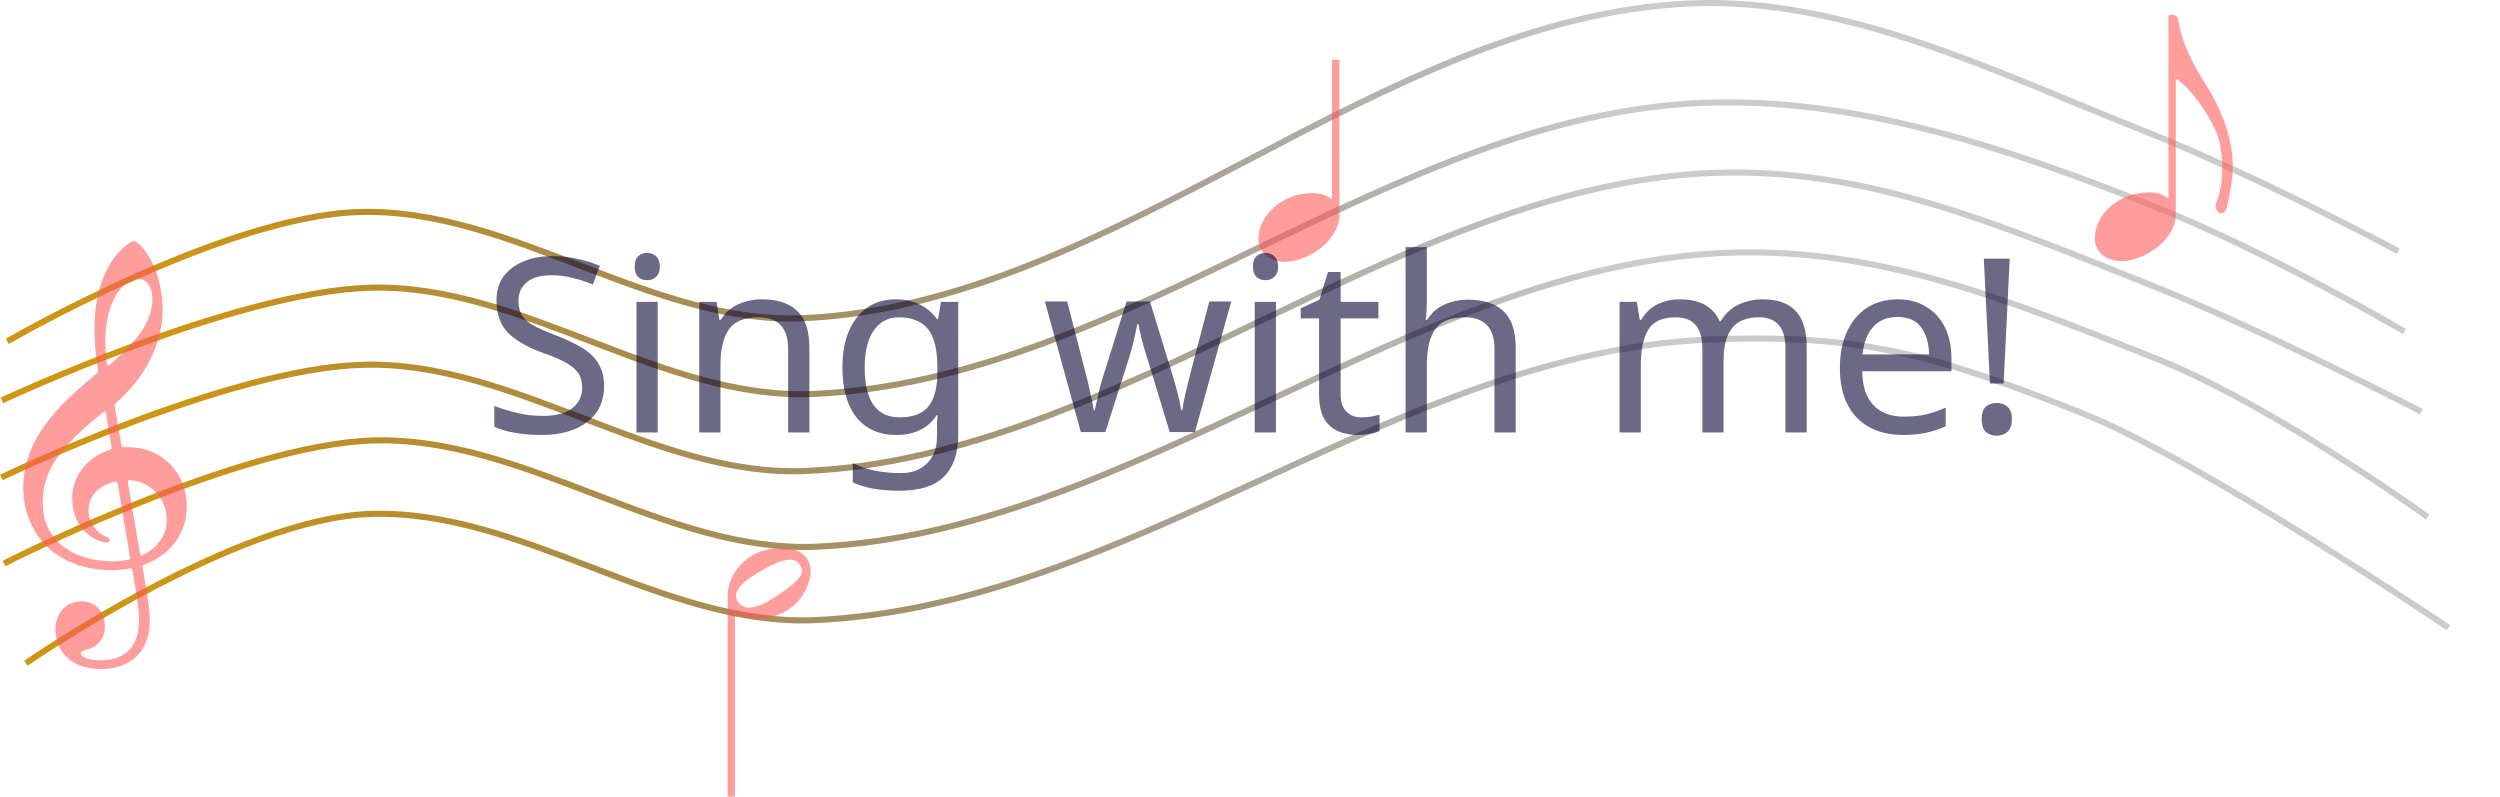
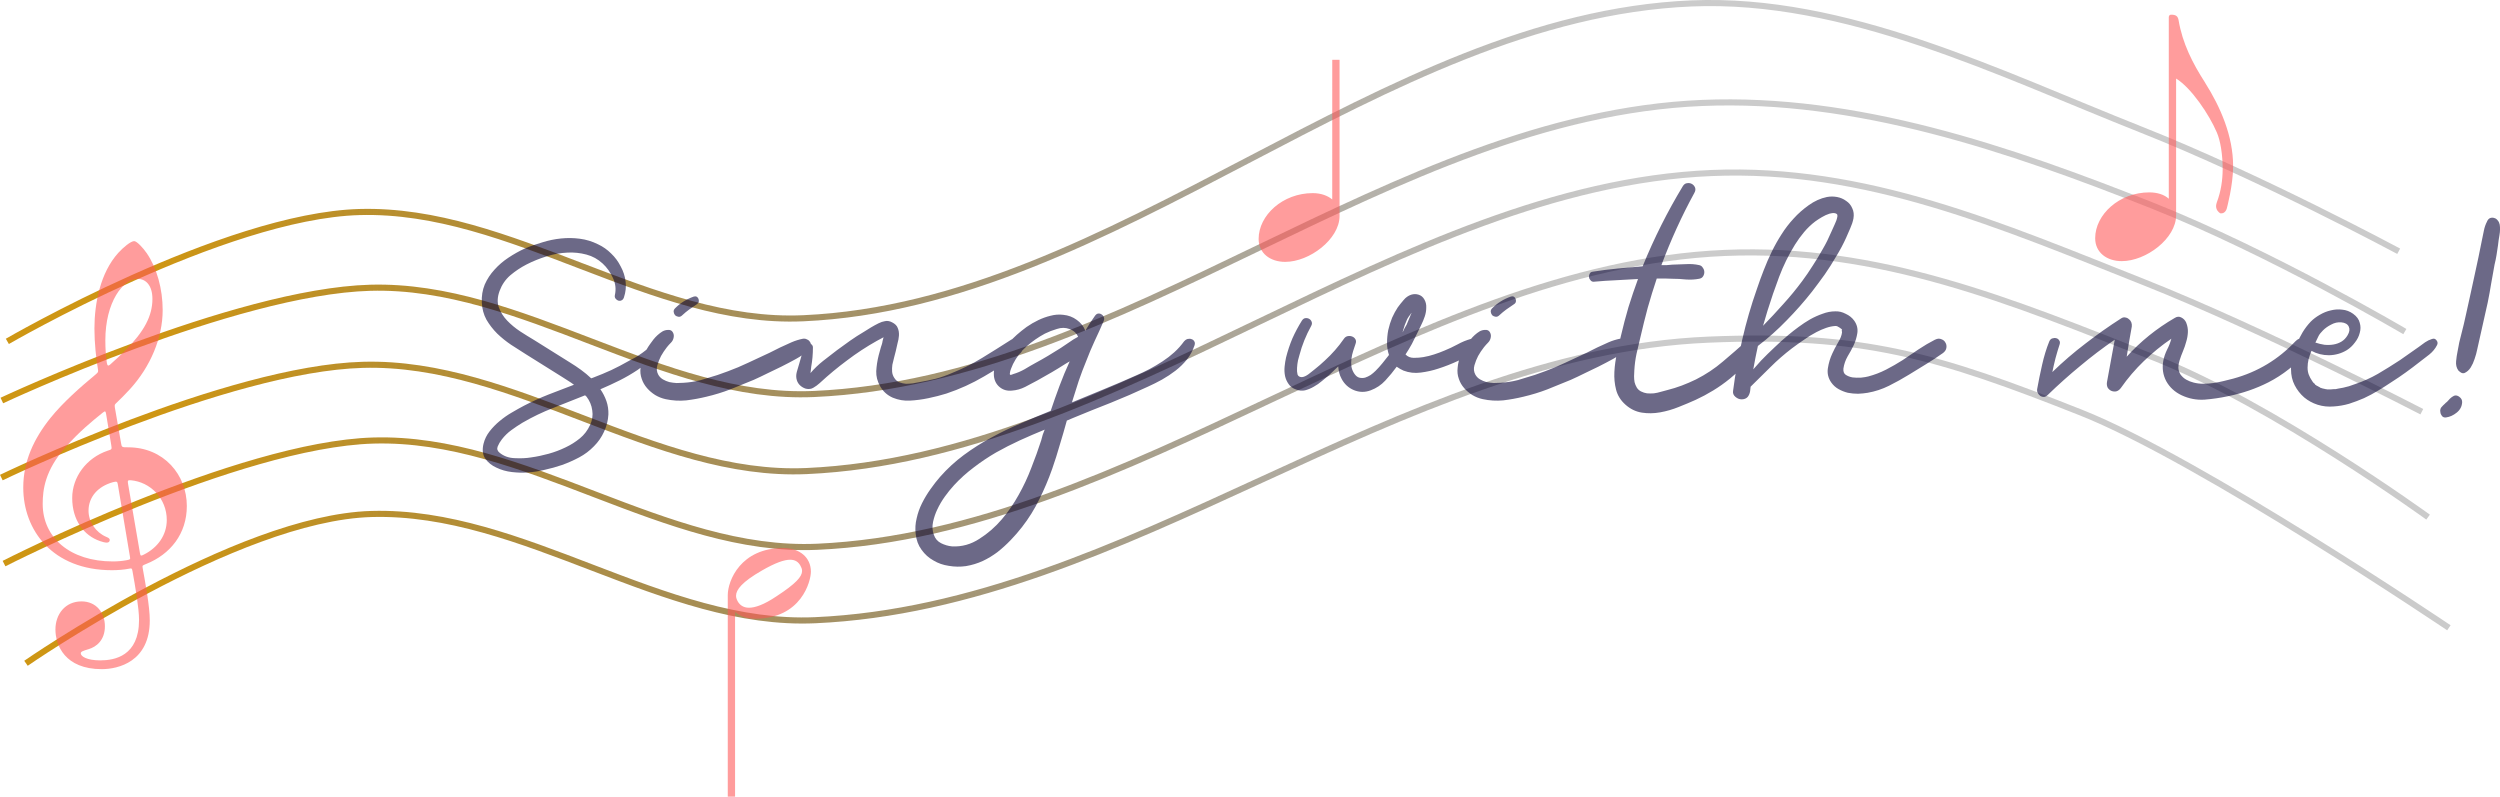
- <svg xmlns="http://www.w3.org/2000/svg" xmlns:xlink="http://www.w3.org/1999/xlink" width="108.561mm" height="34.589mm" viewBox="0 0 108.561 34.589" version="1.1" id="svg1">
+ <svg xmlns="http://www.w3.org/2000/svg" xmlns:xlink="http://www.w3.org/1999/xlink" width="108.543mm" height="34.589mm" viewBox="0 0 108.543 34.589" version="1.1" id="svg1">
  <defs id="defs1">
    <linearGradient id="linearGradient21">
      <stop style="stop-color:#ce9614;stop-opacity:1;" offset="0.066" id="stop21" />
      <stop style="stop-color:#000000;stop-opacity:0.205;" offset="0.659" id="stop23" />
    </linearGradient>
    <linearGradient xlink:href="#linearGradient21" id="linearGradient22" x1="44.213" y1="152.785" x2="150.611" y2="152.785" gradientUnits="userSpaceOnUse" />
    <linearGradient xlink:href="#linearGradient21" id="linearGradient2" gradientUnits="userSpaceOnUse" x1="44.213" y1="152.785" x2="150.611" y2="152.785" />
    <linearGradient xlink:href="#linearGradient21" id="linearGradient3" gradientUnits="userSpaceOnUse" x1="44.213" y1="152.785" x2="150.611" y2="152.785" />
    <linearGradient xlink:href="#linearGradient21" id="linearGradient4" gradientUnits="userSpaceOnUse" x1="44.213" y1="152.785" x2="150.611" y2="152.785" />
    <linearGradient xlink:href="#linearGradient21" id="linearGradient5" gradientUnits="userSpaceOnUse" x1="44.213" y1="152.785" x2="150.611" y2="152.785" />
    <linearGradient xlink:href="#linearGradient21" id="linearGradient6" gradientUnits="userSpaceOnUse" x1="44.213" y1="152.785" x2="150.611" y2="152.785" />
  </defs>
-   <g id="layer1" transform="translate(-44.2132,-135.4242)">
+   <g id="layer1" transform="translate(-44.21321,-135.4242)">
    <g id="g1">
      <g id="g33">
-         <g id="g20" style="stroke:url(#linearGradient22);stroke-opacity:1">
-           <path style="fill:none;stroke:url(#linearGradient2);stroke-width:0.265px;stroke-linecap:butt;stroke-linejoin:miter;stroke-opacity:1" d="m 44.532,150.246 c 0,0 9.38,-5.449 15.288,-5.616 6.602,-0.186 12.672,4.908 19.271,4.612 13.547,-0.607 25.011,-13.097 38.56,-13.669 6.695,-0.282 13.296,3.011 19.525,5.479 5.157,2.044 11.182,5.281 11.182,5.281" id="path1" />
-           <path style="fill:none;stroke:url(#linearGradient3);stroke-width:0.265px;stroke-linecap:butt;stroke-linejoin:miter;stroke-opacity:1" d="m 44.293,152.813 c 0,0 10.084,-4.729 15.992,-4.895 6.602,-0.186 12.672,4.908 19.271,4.612 13.547,-0.607 25.011,-12.065 38.56,-12.636 6.695,-0.282 13.296,1.978 19.525,4.447 5.157,2.044 10.984,5.479 10.984,5.479" id="path1-3" />
-           <path style="fill:none;stroke:url(#linearGradient4);stroke-width:0.265px;stroke-linecap:butt;stroke-linejoin:miter;stroke-opacity:1" d="m 44.271,156.159 c 0,0 9.787,-4.729 15.694,-4.895 6.602,-0.186 12.672,4.908 19.271,4.612 13.547,-0.607 25.74,-12.368 39.289,-12.94 6.695,-0.282 12.567,2.282 18.796,4.751 5.157,2.044 12.041,5.612 12.041,5.612" id="path1-1" />
-           <path style="fill:none;stroke:url(#linearGradient5);stroke-width:0.265px;stroke-linecap:butt;stroke-linejoin:miter;stroke-opacity:1" d="m 44.388,159.893 c 0,0 10.134,-5.175 16.042,-5.342 6.602,-0.186 12.672,4.908 19.271,4.612 13.547,-0.607 25.861,-12.186 39.41,-12.758 6.695,-0.282 12.445,2.1 18.674,4.568 5.157,2.044 11.849,6.903 11.849,6.903" id="path1-3-2" />
-           <path style="fill:none;stroke:url(#linearGradient6);stroke-width:0.265px;stroke-linecap:butt;stroke-linejoin:miter;stroke-opacity:1" d="m 45.341,164.222 c 0,0 9.092,-6.315 15,-6.482 6.602,-0.186 12.672,4.908 19.271,4.612 13.547,-0.607 25.224,-11.609 38.773,-12.181 6.695,-0.282 9.954,0.699 16.183,3.168 5.157,2.044 15.969,9.342 15.969,9.342" id="path1-3-2-6" />
-           <path d="m 78.213,159.218 c -1.831,0 -2.402,1.408 -2.402,2.043 v 8.752 h 0.317 v -8.022 c 0.212,0.191 0.519,0.296 0.868,0.296 2.021,0 2.424,-1.64 2.424,-2.043 0,-0.624 -0.497,-1.027 -1.206,-1.027 z m -0.286,2.095 c -0.55,0.37 -0.931,0.497 -1.196,0.497 -0.254,0 -0.402,-0.127 -0.487,-0.275 -0.042,-0.074 -0.074,-0.159 -0.074,-0.243 0,-0.265 0.265,-0.603 1.111,-1.09 0.603,-0.349 0.984,-0.476 1.238,-0.476 0.233,0 0.36,0.106 0.444,0.254 0.042,0.074 0.074,0.148 0.074,0.233 0,0.243 -0.254,0.54 -1.111,1.101 z" id="text1" style="font-size:10.583px;line-height:1.25;font-family:Bravura;-inkscape-font-specification:Bravura;fill:#ff5858;fill-opacity:0.588;stroke:none;stroke-width:0.265;stroke-opacity:1" aria-label="       " />
-           <path d="m 102.055,144.084 c -0.201,-0.169 -0.497,-0.275 -0.847,-0.275 -1.302,0 -2.349,0.963 -2.349,1.99 0,0.624 0.508,0.995 1.154,0.995 1.058,0 2.349,-0.984 2.36,-1.979 v -6.794 h -0.317 z m 37.899,-5.069 c -0.54,-0.836 -0.984,-1.704 -1.154,-2.72 -0.032,-0.169 -0.116,-0.233 -0.318,-0.233 -0.053,0 -0.095,0.021 -0.106,0.095 v 7.895 c -0.201,-0.18 -0.497,-0.275 -0.847,-0.275 -1.302,0 -2.349,0.963 -2.349,1.99 0,0.624 0.508,0.995 1.154,0.995 1.058,0 2.36,-0.984 2.36,-1.99 v -5.937 c 0.656,0.402 1.439,1.566 1.767,2.339 0.159,0.36 0.254,0.963 0.254,1.587 0,0.476 -0.074,0.974 -0.254,1.45 -0.021,0.064 -0.032,0.116 -0.032,0.159 0,0.169 0.106,0.265 0.169,0.307 l 0.021,0.011 c 0.095,0.011 0.222,-0.032 0.275,-0.212 0,0 0.275,-1.005 0.275,-1.831 0,-1.323 -0.55,-2.572 -1.217,-3.63 z" id="text1-9" style="font-size:10.583px;line-height:1.25;font-family:Bravura;-inkscape-font-specification:Bravura;fill:#ff5858;fill-opacity:0.588;stroke:none;stroke-width:0.265;stroke-opacity:1" aria-label="                                  " />
-           <path d="m 49.201,153.121 c -0.021,-0.127 0,-0.138 0.064,-0.201 0.169,-0.159 0.392,-0.381 0.593,-0.603 0.889,-0.974 1.418,-2.233 1.418,-3.429 0,-0.921 -0.254,-1.831 -0.688,-2.466 -0.159,-0.233 -0.434,-0.529 -0.55,-0.529 -0.148,0 -0.476,0.275 -0.688,0.508 -0.783,0.868 -1.037,2.191 -1.037,3.291 0,0.614 0.074,1.302 0.148,1.736 0.021,0.127 0.032,0.148 -0.095,0.254 -0.677,0.561 -1.408,1.206 -1.958,1.884 -0.73,0.91 -1.185,1.894 -1.185,3.027 0,1.841 1.259,3.588 3.852,3.588 0.243,0 0.519,-0.021 0.73,-0.064 0.116,-0.021 0.138,-0.032 0.159,0.095 0.127,0.709 0.286,1.63 0.286,2.127 0,1.566 -1.058,1.757 -1.683,1.757 -0.571,0 -0.847,-0.169 -0.847,-0.307 0,-0.074 0.095,-0.106 0.339,-0.18 0.328,-0.095 0.709,-0.381 0.709,-0.995 0,-0.582 -0.37,-1.079 -1.016,-1.079 -0.709,0 -1.132,0.561 -1.132,1.217 0,0.688 0.413,1.725 2.011,1.725 0.709,0 2.085,-0.317 2.085,-2.117 0,-0.603 -0.19,-1.609 -0.307,-2.265 -0.021,-0.127 -0.011,-0.116 0.138,-0.18 1.069,-0.423 1.778,-1.323 1.778,-2.519 0,-1.355 -0.995,-2.551 -2.551,-2.551 -0.275,0 -0.275,0 -0.307,-0.191 z m 0.995,-5.588 c 0.349,0 0.635,0.286 0.635,0.868 0,0.73 -0.349,1.408 -1.175,2.233 -0.169,0.169 -0.423,0.413 -0.667,0.624 -0.074,0.064 -0.116,0.053 -0.138,-0.085 -0.042,-0.275 -0.064,-0.635 -0.064,-0.974 0,-1.651 0.762,-2.667 1.408,-2.667 z m -1.154,7.207 c 0.032,0.201 0.032,0.191 -0.159,0.254 -0.931,0.318 -1.535,1.154 -1.535,2.053 0,0.953 0.497,1.63 1.217,1.873 0.085,0.032 0.212,0.064 0.286,0.064 0.085,0 0.127,-0.053 0.127,-0.116 0,-0.074 -0.085,-0.106 -0.159,-0.138 -0.444,-0.191 -0.762,-0.646 -0.762,-1.132 0,-0.603 0.413,-1.058 1.058,-1.238 0.169,-0.042 0.191,-0.032 0.212,0.085 l 0.529,3.154 c 0.021,0.116 0.011,0.116 -0.148,0.148 -0.169,0.032 -0.381,0.053 -0.593,0.053 -1.852,0 -3.048,-1.027 -3.048,-2.498 0,-0.624 0.106,-1.46 0.984,-2.455 0.635,-0.709 1.122,-1.101 1.619,-1.503 0.106,-0.085 0.127,-0.074 0.148,0.042 z m 0.73,1.683 c -0.021,-0.127 -0.011,-0.159 0.116,-0.148 0.857,0.074 1.566,0.794 1.566,1.725 0,0.667 -0.402,1.206 -0.995,1.503 -0.127,0.064 -0.148,0.064 -0.169,-0.064 z" id="text1-0" style="font-size:10.583px;line-height:1.25;font-family:Bravura;-inkscape-font-specification:Bravura;fill:#ff5858;fill-opacity:0.588;stroke:none;stroke-width:0.265;stroke-opacity:1" aria-label=" " />
+         <g id="g34">
+           <g id="g20" style="stroke:url(#linearGradient22);stroke-opacity:1">
+             <path style="fill:none;stroke:url(#linearGradient2);stroke-width:0.265px;stroke-linecap:butt;stroke-linejoin:miter;stroke-opacity:1" d="m 44.532,150.246 c 0,0 9.38,-5.449 15.288,-5.616 6.602,-0.186 12.672,4.908 19.271,4.612 13.547,-0.607 25.011,-13.097 38.56,-13.669 6.695,-0.282 13.296,3.011 19.525,5.479 5.157,2.044 11.182,5.281 11.182,5.281" id="path1" />
+             <path style="fill:none;stroke:url(#linearGradient3);stroke-width:0.265px;stroke-linecap:butt;stroke-linejoin:miter;stroke-opacity:1" d="m 44.293,152.813 c 0,0 10.084,-4.729 15.992,-4.895 6.602,-0.186 12.672,4.908 19.271,4.612 13.547,-0.607 25.011,-12.065 38.56,-12.636 6.695,-0.282 13.296,1.978 19.525,4.447 5.157,2.044 10.984,5.479 10.984,5.479" id="path1-3" />
+             <path style="fill:none;stroke:url(#linearGradient4);stroke-width:0.265px;stroke-linecap:butt;stroke-linejoin:miter;stroke-opacity:1" d="m 44.271,156.159 c 0,0 9.787,-4.729 15.694,-4.895 6.602,-0.186 12.672,4.908 19.271,4.612 13.547,-0.607 25.74,-12.368 39.289,-12.94 6.695,-0.282 12.567,2.282 18.796,4.751 5.157,2.044 12.041,5.612 12.041,5.612" id="path1-1" />
+             <path style="fill:none;stroke:url(#linearGradient5);stroke-width:0.265px;stroke-linecap:butt;stroke-linejoin:miter;stroke-opacity:1" d="m 44.388,159.893 c 0,0 10.134,-5.175 16.042,-5.342 6.602,-0.186 12.672,4.908 19.271,4.612 13.547,-0.607 25.861,-12.186 39.41,-12.758 6.695,-0.282 12.445,2.1 18.674,4.568 5.157,2.044 11.849,6.903 11.849,6.903" id="path1-3-2" />
+             <path style="fill:none;stroke:url(#linearGradient6);stroke-width:0.265px;stroke-linecap:butt;stroke-linejoin:miter;stroke-opacity:1" d="m 45.341,164.222 c 0,0 9.092,-6.315 15,-6.482 6.602,-0.186 12.672,4.908 19.271,4.612 13.547,-0.607 25.224,-11.609 38.773,-12.181 6.695,-0.282 9.954,0.699 16.183,3.168 5.157,2.044 15.969,9.342 15.969,9.342" id="path1-3-2-6" />
+             <path d="m 78.213,159.218 c -1.831,0 -2.402,1.408 -2.402,2.043 v 8.752 h 0.317 v -8.022 c 0.212,0.191 0.519,0.296 0.868,0.296 2.021,0 2.424,-1.64 2.424,-2.043 0,-0.624 -0.497,-1.027 -1.206,-1.027 z m -0.286,2.095 c -0.55,0.37 -0.931,0.497 -1.196,0.497 -0.254,0 -0.402,-0.127 -0.487,-0.275 -0.042,-0.074 -0.074,-0.159 -0.074,-0.243 0,-0.265 0.265,-0.603 1.111,-1.09 0.603,-0.349 0.984,-0.476 1.238,-0.476 0.233,0 0.36,0.106 0.444,0.254 0.042,0.074 0.074,0.148 0.074,0.233 0,0.243 -0.254,0.54 -1.111,1.101 z" id="text1" style="font-size:10.583px;line-height:1.25;font-family:Bravura;-inkscape-font-specification:Bravura;fill:#ff5858;fill-opacity:0.588;stroke:none;stroke-width:0.265;stroke-opacity:1" aria-label="       " />
+             <path d="m 102.055,144.084 c -0.201,-0.169 -0.497,-0.275 -0.847,-0.275 -1.302,0 -2.349,0.963 -2.349,1.99 0,0.624 0.508,0.995 1.154,0.995 1.058,0 2.349,-0.984 2.36,-1.979 v -6.794 h -0.317 z m 37.899,-5.069 c -0.54,-0.836 -0.984,-1.704 -1.154,-2.72 -0.032,-0.169 -0.116,-0.233 -0.318,-0.233 -0.053,0 -0.095,0.021 -0.106,0.095 v 7.895 c -0.201,-0.18 -0.497,-0.275 -0.847,-0.275 -1.302,0 -2.349,0.963 -2.349,1.99 0,0.624 0.508,0.995 1.154,0.995 1.058,0 2.36,-0.984 2.36,-1.99 v -5.937 c 0.656,0.402 1.439,1.566 1.767,2.339 0.159,0.36 0.254,0.963 0.254,1.587 0,0.476 -0.074,0.974 -0.254,1.45 -0.021,0.064 -0.032,0.116 -0.032,0.159 0,0.169 0.106,0.265 0.169,0.307 l 0.021,0.011 c 0.095,0.011 0.222,-0.032 0.275,-0.212 0,0 0.275,-1.005 0.275,-1.831 0,-1.323 -0.55,-2.572 -1.217,-3.63 z" id="text1-9" style="font-size:10.583px;line-height:1.25;font-family:Bravura;-inkscape-font-specification:Bravura;fill:#ff5858;fill-opacity:0.588;stroke:none;stroke-width:0.265;stroke-opacity:1" aria-label="                                  " />
+             <path d="m 49.201,153.121 c -0.021,-0.127 0,-0.138 0.064,-0.201 0.169,-0.159 0.392,-0.381 0.593,-0.603 0.889,-0.974 1.418,-2.233 1.418,-3.429 0,-0.921 -0.254,-1.831 -0.688,-2.466 -0.159,-0.233 -0.434,-0.529 -0.55,-0.529 -0.148,0 -0.476,0.275 -0.688,0.508 -0.783,0.868 -1.037,2.191 -1.037,3.291 0,0.614 0.074,1.302 0.148,1.736 0.021,0.127 0.032,0.148 -0.095,0.254 -0.677,0.561 -1.408,1.206 -1.958,1.884 -0.73,0.91 -1.185,1.894 -1.185,3.027 0,1.841 1.259,3.588 3.852,3.588 0.243,0 0.519,-0.021 0.73,-0.064 0.116,-0.021 0.138,-0.032 0.159,0.095 0.127,0.709 0.286,1.63 0.286,2.127 0,1.566 -1.058,1.757 -1.683,1.757 -0.571,0 -0.847,-0.169 -0.847,-0.307 0,-0.074 0.095,-0.106 0.339,-0.18 0.328,-0.095 0.709,-0.381 0.709,-0.995 0,-0.582 -0.37,-1.079 -1.016,-1.079 -0.709,0 -1.132,0.561 -1.132,1.217 0,0.688 0.413,1.725 2.011,1.725 0.709,0 2.085,-0.317 2.085,-2.117 0,-0.603 -0.19,-1.609 -0.307,-2.265 -0.021,-0.127 -0.011,-0.116 0.138,-0.18 1.069,-0.423 1.778,-1.323 1.778,-2.519 0,-1.355 -0.995,-2.551 -2.551,-2.551 -0.275,0 -0.275,0 -0.307,-0.191 z m 0.995,-5.588 c 0.349,0 0.635,0.286 0.635,0.868 0,0.73 -0.349,1.408 -1.175,2.233 -0.169,0.169 -0.423,0.413 -0.667,0.624 -0.074,0.064 -0.116,0.053 -0.138,-0.085 -0.042,-0.275 -0.064,-0.635 -0.064,-0.974 0,-1.651 0.762,-2.667 1.408,-2.667 z m -1.154,7.207 c 0.032,0.201 0.032,0.191 -0.159,0.254 -0.931,0.318 -1.535,1.154 -1.535,2.053 0,0.953 0.497,1.63 1.217,1.873 0.085,0.032 0.212,0.064 0.286,0.064 0.085,0 0.127,-0.053 0.127,-0.116 0,-0.074 -0.085,-0.106 -0.159,-0.138 -0.444,-0.191 -0.762,-0.646 -0.762,-1.132 0,-0.603 0.413,-1.058 1.058,-1.238 0.169,-0.042 0.191,-0.032 0.212,0.085 l 0.529,3.154 c 0.021,0.116 0.011,0.116 -0.148,0.148 -0.169,0.032 -0.381,0.053 -0.593,0.053 -1.852,0 -3.048,-1.027 -3.048,-2.498 0,-0.624 0.106,-1.46 0.984,-2.455 0.635,-0.709 1.122,-1.101 1.619,-1.503 0.106,-0.085 0.127,-0.074 0.148,0.042 z m 0.73,1.683 c -0.021,-0.127 -0.011,-0.159 0.116,-0.148 0.857,0.074 1.566,0.794 1.566,1.725 0,0.667 -0.402,1.206 -0.995,1.503 -0.127,0.064 -0.148,0.064 -0.169,-0.064 z" id="text1-0" style="font-size:10.583px;line-height:1.25;font-family:Bravura;-inkscape-font-specification:Bravura;fill:#ff5858;fill-opacity:0.588;stroke:none;stroke-width:0.265;stroke-opacity:1" aria-label=" " />
+           </g>
+           <path style="font-size:10.583px;line-height:1.25;font-family:'Dear Jane';-inkscape-font-specification:'Dear Jane, Normal';fill:#060033;fill-opacity:0.588;stroke-width:0.265" d="m 72.574,150.246 q 0.042,-0.085 0.116,-0.095 0.074,-0.021 0.138,0.011 0.074,0.032 0.116,0.095 0.042,0.064 0.011,0.148 -0.138,0.349 -0.444,0.614 -0.307,0.254 -0.614,0.466 -0.381,0.254 -0.783,0.455 -0.402,0.201 -0.825,0.381 h -0.011 q 0.169,0.243 0.265,0.519 0.095,0.275 0.085,0.582 -0.021,0.392 -0.191,0.751 -0.159,0.349 -0.434,0.624 -0.286,0.296 -0.646,0.487 -0.36,0.191 -0.741,0.328 -0.37,0.127 -0.762,0.212 -0.381,0.095 -0.773,0.116 -0.275,0.021 -0.646,-0.021 -0.36,-0.042 -0.667,-0.191 -0.307,-0.138 -0.487,-0.392 -0.169,-0.254 -0.074,-0.646 0.074,-0.296 0.265,-0.54 0.19,-0.243 0.434,-0.445 0.254,-0.212 0.529,-0.37 0.286,-0.169 0.529,-0.296 0.529,-0.275 1.069,-0.487 0.54,-0.212 1.101,-0.423 -0.127,-0.095 -0.265,-0.18 -0.127,-0.085 -0.265,-0.169 l -1.556,-0.974 q -0.317,-0.201 -0.646,-0.413 -0.328,-0.222 -0.603,-0.487 -0.275,-0.275 -0.466,-0.603 -0.18,-0.328 -0.201,-0.741 -0.021,-0.423 0.127,-0.783 0.159,-0.36 0.423,-0.646 0.265,-0.296 0.603,-0.519 0.349,-0.233 0.698,-0.392 0.37,-0.159 0.773,-0.275 0.402,-0.127 0.815,-0.169 0.413,-0.042 0.815,0.011 0.413,0.053 0.794,0.243 0.317,0.148 0.571,0.402 0.254,0.243 0.413,0.561 0.169,0.307 0.212,0.656 0.042,0.339 -0.074,0.688 -0.032,0.095 -0.106,0.127 -0.064,0.032 -0.138,0.011 -0.064,-0.021 -0.116,-0.085 -0.053,-0.064 -0.032,-0.159 0.085,-0.381 -0.085,-0.741 -0.169,-0.37 -0.444,-0.624 -0.307,-0.286 -0.709,-0.392 -0.402,-0.106 -0.815,-0.085 -0.476,0.021 -0.931,0.169 -0.444,0.138 -0.857,0.349 -0.37,0.191 -0.698,0.466 -0.317,0.275 -0.466,0.677 -0.148,0.402 -0.032,0.72 0.116,0.318 0.36,0.572 0.243,0.254 0.561,0.466 0.328,0.212 0.614,0.381 l 1.556,0.974 q 0.243,0.148 0.476,0.318 0.233,0.169 0.444,0.37 0.021,-0.021 0.053,-0.021 0.032,-0.011 0.053,-0.021 0.392,-0.148 0.762,-0.318 0.381,-0.18 0.751,-0.392 0.138,-0.074 0.296,-0.159 0.159,-0.095 0.307,-0.201 0.148,-0.106 0.275,-0.222 0.127,-0.127 0.19,-0.275 z m -2.9,2.392 q -0.021,-0.011 -0.032,-0.021 0,-0.011 -0.021,-0.032 -0.698,0.275 -1.386,0.55 -0.688,0.265 -1.344,0.646 -0.243,0.148 -0.476,0.318 -0.233,0.169 -0.413,0.402 -0.116,0.148 -0.18,0.307 -0.064,0.159 0.085,0.275 0.275,0.222 0.656,0.233 0.392,0.021 0.709,-0.032 0.381,-0.053 0.762,-0.159 0.381,-0.106 0.73,-0.275 0.339,-0.159 0.624,-0.392 0.286,-0.233 0.444,-0.582 0.148,-0.318 0.095,-0.635 -0.042,-0.328 -0.254,-0.603 z m 4.159,-3.524 q -0.074,0.074 -0.159,0.064 -0.085,-0.011 -0.148,-0.064 -0.053,-0.064 -0.064,-0.148 -0.011,-0.085 0.064,-0.159 0.18,-0.18 0.37,-0.296 0.201,-0.127 0.444,-0.212 0.074,-0.021 0.127,0.011 0.053,0.032 0.074,0.095 0.021,0.053 0.011,0.116 -0.011,0.064 -0.074,0.106 -0.169,0.116 -0.339,0.233 -0.159,0.116 -0.307,0.254 z m 4.318,2.222 q -0.307,0.148 -0.614,0.296 -0.296,0.148 -0.603,0.286 -0.508,0.212 -1.016,0.413 -0.497,0.191 -1.037,0.318 -0.434,0.106 -0.878,0.159 -0.444,0.042 -0.889,-0.053 -0.243,-0.053 -0.455,-0.18 -0.201,-0.127 -0.349,-0.296 -0.159,-0.18 -0.233,-0.402 -0.085,-0.233 -0.053,-0.487 0.021,-0.275 0.138,-0.529 0.106,-0.265 0.275,-0.497 0.064,-0.095 0.148,-0.201 0.085,-0.106 0.18,-0.191 0.106,-0.095 0.212,-0.159 0.116,-0.064 0.243,-0.064 0.138,-0.011 0.201,0.095 0.064,0.106 0.042,0.222 -0.021,0.138 -0.116,0.233 -0.095,0.095 -0.18,0.201 -0.148,0.191 -0.254,0.381 -0.095,0.18 -0.159,0.402 -0.064,0.222 0.042,0.413 0.074,0.127 0.201,0.201 0.127,0.074 0.275,0.116 0.159,0.032 0.317,0.042 0.159,0 0.296,-0.011 0.381,-0.021 0.751,-0.116 0.37,-0.106 0.73,-0.222 0.466,-0.159 0.9,-0.339 0.434,-0.191 0.878,-0.402 0.243,-0.116 0.476,-0.222 0.233,-0.116 0.466,-0.233 0.243,-0.116 0.487,-0.222 0.243,-0.106 0.508,-0.159 0.095,-0.011 0.169,0.032 0.085,0.032 0.127,0.106 0.053,0.064 0.042,0.148 0,0.085 -0.074,0.159 -0.254,0.265 -0.571,0.434 -0.307,0.169 -0.624,0.328 z m 9.948,-1.154 q 0.148,-0.095 0.275,-0.042 0.127,0.042 0.19,0.159 0.074,0.116 0.053,0.265 -0.021,0.148 -0.159,0.243 -0.741,0.508 -1.524,0.963 -0.773,0.455 -1.63,0.741 -0.37,0.116 -0.783,0.201 -0.402,0.085 -0.804,0.106 -0.381,0.021 -0.741,-0.127 -0.36,-0.159 -0.55,-0.497 -0.18,-0.318 -0.169,-0.656 0.021,-0.349 0.106,-0.688 0.032,-0.116 0.064,-0.233 0.032,-0.127 0.074,-0.243 0.021,-0.064 0.032,-0.148 0.021,-0.085 0.042,-0.159 l -0.296,0.159 q -0.677,0.381 -1.291,0.847 -0.614,0.455 -1.185,0.984 -0.127,0.116 -0.275,0.201 -0.138,0.085 -0.328,0.042 -0.138,-0.042 -0.243,-0.138 -0.106,-0.095 -0.148,-0.233 -0.053,-0.169 0,-0.36 0.053,-0.191 0.106,-0.36 0.053,-0.191 0.106,-0.37 0.053,-0.191 0.106,-0.381 0.021,-0.074 0.085,-0.106 0.064,-0.032 0.127,-0.021 0.064,0 0.116,0.053 0.053,0.053 0.053,0.127 0,0.434 -0.074,0.836 0,0.021 -0.011,0.106 -0.011,0.085 -0.021,0.169 0.243,-0.286 0.55,-0.529 0.307,-0.243 0.603,-0.466 0.286,-0.212 0.571,-0.413 0.286,-0.201 0.593,-0.381 0.148,-0.095 0.307,-0.191 0.159,-0.095 0.328,-0.18 0.148,-0.074 0.286,-0.095 0.148,-0.032 0.307,0.053 0.19,0.095 0.243,0.243 0.064,0.148 0.053,0.328 -0.011,0.169 -0.064,0.349 -0.042,0.169 -0.074,0.328 -0.032,0.127 -0.074,0.286 -0.042,0.148 -0.074,0.307 -0.021,0.148 -0.011,0.296 0.011,0.148 0.095,0.275 0.085,0.138 0.222,0.191 0.138,0.053 0.286,0.064 0.148,0 0.307,-0.021 0.159,-0.032 0.286,-0.053 0.36,-0.064 0.709,-0.148 0.349,-0.095 0.688,-0.243 0.688,-0.275 1.312,-0.656 0.624,-0.381 1.249,-0.783 z m 7.535,0.053 q 0.064,-0.074 0.148,-0.095 0.095,-0.021 0.169,0.011 0.074,0.021 0.116,0.095 0.042,0.064 0.011,0.169 -0.116,0.339 -0.328,0.614 -0.212,0.265 -0.497,0.487 -0.275,0.212 -0.593,0.392 -0.307,0.169 -0.614,0.307 -0.794,0.37 -1.609,0.698 -0.815,0.318 -1.63,0.656 l -0.275,0.116 q -0.148,0.54 -0.307,1.058 -0.148,0.519 -0.328,1.037 -0.243,0.688 -0.561,1.323 -0.307,0.635 -0.751,1.206 -0.222,0.286 -0.487,0.561 -0.275,0.286 -0.571,0.519 -0.307,0.233 -0.646,0.392 -0.349,0.159 -0.73,0.222 -0.37,0.053 -0.741,-0.011 -0.37,-0.053 -0.667,-0.233 -0.307,-0.169 -0.519,-0.466 -0.212,-0.286 -0.254,-0.688 -0.042,-0.339 0.042,-0.677 0.074,-0.339 0.233,-0.656 0.159,-0.318 0.37,-0.614 0.201,-0.286 0.413,-0.529 0.466,-0.529 1.037,-0.953 0.561,-0.413 1.185,-0.751 0.614,-0.339 1.27,-0.614 0.656,-0.286 1.312,-0.55 0.18,-0.54 0.381,-1.079 0.201,-0.54 0.444,-1.069 l -0.18,0.106 q -0.296,0.19 -0.603,0.37 -0.307,0.169 -0.614,0.349 -0.265,0.138 -0.54,0.286 -0.275,0.138 -0.571,0.159 -0.307,0.032 -0.529,-0.148 -0.222,-0.18 -0.254,-0.487 -0.021,-0.254 0.064,-0.497 0.085,-0.254 0.233,-0.487 0.148,-0.243 0.339,-0.445 0.18,-0.201 0.36,-0.36 0.191,-0.169 0.423,-0.339 0.243,-0.169 0.508,-0.296 0.265,-0.127 0.529,-0.19 0.275,-0.074 0.55,-0.042 0.339,0.032 0.593,0.222 0.254,0.18 0.37,0.466 0.191,-0.328 0.413,-0.635 0.064,-0.095 0.138,-0.106 0.085,-0.011 0.148,0.032 0.074,0.042 0.106,0.127 0.032,0.074 -0.011,0.169 -0.191,0.445 -0.392,0.868 -0.191,0.413 -0.36,0.857 -0.18,0.434 -0.328,0.868 -0.138,0.423 -0.275,0.868 0,0.021 -0.011,0.032 0,0.011 0,0.032 0.698,-0.286 1.386,-0.572 0.698,-0.286 1.386,-0.593 0.296,-0.127 0.582,-0.275 0.296,-0.159 0.571,-0.339 0.275,-0.18 0.508,-0.392 0.243,-0.222 0.434,-0.487 z m -6.212,4.297 q 0.032,-0.116 0.064,-0.233 0.042,-0.106 0.085,-0.222 -0.54,0.222 -1.079,0.466 -0.529,0.243 -1.037,0.529 -0.508,0.296 -0.963,0.646 -0.466,0.349 -0.857,0.773 -0.222,0.243 -0.402,0.497 -0.19,0.265 -0.328,0.561 -0.116,0.243 -0.18,0.529 -0.064,0.296 0.032,0.561 0.085,0.254 0.317,0.37 0.233,0.116 0.476,0.138 0.635,0.032 1.185,-0.328 0.55,-0.349 0.974,-0.847 0.413,-0.487 0.73,-1.058 0.317,-0.561 0.55,-1.175 0.243,-0.614 0.434,-1.206 z m 0.847,-4 q 0.18,-0.116 0.36,-0.243 0.191,-0.138 0.392,-0.243 -0.106,-0.243 -0.381,-0.339 -0.254,-0.095 -0.54,0 -0.286,0.085 -0.519,0.201 -0.434,0.233 -0.804,0.561 -0.36,0.318 -0.582,0.762 -0.042,0.095 -0.085,0.201 -0.042,0.095 -0.053,0.212 0,0.042 0.011,0.053 0.053,0.011 0.138,-0.032 0.254,-0.074 0.497,-0.212 0.243,-0.148 0.476,-0.275 0.275,-0.148 0.54,-0.307 0.275,-0.169 0.55,-0.339 z m 17.812,-0.392 q 0.095,-0.032 0.169,0.011 0.074,0.032 0.106,0.106 0.042,0.064 0.032,0.148 0,0.085 -0.064,0.148 -0.328,0.318 -0.783,0.529 -0.455,0.212 -0.889,0.349 -0.349,0.116 -0.751,0.169 -0.392,0.053 -0.751,-0.085 -0.148,-0.064 -0.296,-0.169 -0.222,0.307 -0.497,0.603 -0.265,0.286 -0.635,0.423 -0.37,0.138 -0.73,-0.011 -0.349,-0.148 -0.529,-0.487 -0.074,-0.138 -0.106,-0.265 -0.032,-0.138 -0.042,-0.275 l -0.402,0.381 q -0.138,0.116 -0.307,0.254 -0.159,0.138 -0.349,0.243 -0.18,0.106 -0.381,0.159 -0.191,0.042 -0.381,-0.032 -0.222,-0.074 -0.328,-0.233 -0.116,-0.159 -0.159,-0.349 -0.042,-0.201 -0.021,-0.413 0.021,-0.212 0.064,-0.402 0.106,-0.423 0.275,-0.826 0.18,-0.402 0.413,-0.773 0.064,-0.095 0.148,-0.106 0.095,-0.011 0.169,0.032 0.074,0.042 0.106,0.127 0.032,0.085 -0.021,0.18 -0.339,0.614 -0.508,1.259 -0.021,0.064 -0.064,0.233 -0.032,0.159 -0.042,0.328 -0.011,0.159 0.021,0.286 0.042,0.116 0.191,0.116 0.127,-0.011 0.286,-0.127 0.159,-0.127 0.254,-0.201 0.243,-0.191 0.455,-0.392 0.466,-0.423 0.826,-0.942 0.064,-0.095 0.159,-0.116 0.106,-0.021 0.191,0.011 0.095,0.032 0.148,0.116 0.053,0.085 0.011,0.201 -0.053,0.148 -0.106,0.318 -0.053,0.159 -0.074,0.339 -0.021,0.169 0,0.339 0.032,0.169 0.127,0.307 0.095,0.138 0.212,0.169 0.127,0.032 0.254,0 0.127,-0.042 0.243,-0.116 0.116,-0.085 0.212,-0.18 0.159,-0.159 0.296,-0.328 0.148,-0.18 0.286,-0.36 -0.085,-0.243 -0.085,-0.519 0,-0.286 0.053,-0.561 0.064,-0.286 0.169,-0.54 0.116,-0.254 0.243,-0.445 0.116,-0.159 0.254,-0.318 0.138,-0.169 0.328,-0.233 0.169,-0.053 0.328,0 0.159,0.053 0.243,0.201 0.095,0.159 0.085,0.36 0,0.191 -0.064,0.381 -0.064,0.191 -0.159,0.381 -0.085,0.18 -0.159,0.328 -0.116,0.243 -0.243,0.487 -0.127,0.233 -0.275,0.455 0.138,0.148 0.36,0.148 0.233,0 0.413,-0.032 0.243,-0.042 0.466,-0.116 0.233,-0.074 0.455,-0.169 0.286,-0.116 0.561,-0.265 0.286,-0.159 0.593,-0.243 z m -2.974,-0.286 q 0.053,-0.085 0.085,-0.169 0.042,-0.085 0.095,-0.169 0.053,-0.127 0.106,-0.254 0.053,-0.127 0.106,-0.254 -0.021,0.011 -0.042,0.053 -0.042,0.053 -0.085,0.116 -0.032,0.053 -0.064,0.106 -0.116,0.254 -0.18,0.497 z m 4.202,-0.741 q -0.074,0.074 -0.159,0.064 -0.085,-0.011 -0.148,-0.064 -0.053,-0.064 -0.064,-0.148 -0.011,-0.085 0.064,-0.159 0.18,-0.18 0.37,-0.296 0.201,-0.127 0.445,-0.212 0.074,-0.021 0.127,0.011 0.053,0.032 0.074,0.095 0.021,0.053 0.011,0.116 -0.011,0.064 -0.074,0.106 -0.169,0.116 -0.339,0.233 -0.159,0.116 -0.307,0.254 z m 4.318,2.222 q -0.307,0.148 -0.614,0.296 -0.296,0.148 -0.603,0.286 -0.508,0.212 -1.016,0.413 -0.497,0.191 -1.037,0.318 -0.434,0.106 -0.878,0.159 -0.445,0.042 -0.889,-0.053 -0.243,-0.053 -0.455,-0.18 -0.201,-0.127 -0.349,-0.296 -0.159,-0.18 -0.233,-0.402 -0.085,-0.233 -0.053,-0.487 0.021,-0.275 0.138,-0.529 0.106,-0.265 0.275,-0.497 0.064,-0.095 0.148,-0.201 0.085,-0.106 0.18,-0.191 0.106,-0.095 0.212,-0.159 0.116,-0.064 0.243,-0.064 0.138,-0.011 0.201,0.095 0.064,0.106 0.042,0.222 -0.021,0.138 -0.116,0.233 -0.095,0.095 -0.18,0.201 -0.148,0.191 -0.254,0.381 -0.095,0.18 -0.159,0.402 -0.064,0.222 0.042,0.413 0.074,0.127 0.201,0.201 0.127,0.074 0.275,0.116 0.159,0.032 0.318,0.042 0.159,0 0.296,-0.011 0.381,-0.021 0.751,-0.116 0.37,-0.106 0.73,-0.222 0.466,-0.159 0.9,-0.339 0.434,-0.191 0.878,-0.402 0.243,-0.116 0.476,-0.222 0.233,-0.116 0.466,-0.233 0.243,-0.116 0.487,-0.222 0.243,-0.106 0.508,-0.159 0.095,-0.011 0.169,0.032 0.085,0.032 0.127,0.106 0.053,0.064 0.042,0.148 0,0.085 -0.074,0.159 -0.254,0.265 -0.572,0.434 -0.307,0.169 -0.624,0.328 z m 6.445,-1.132 q 0.085,-0.074 0.18,-0.074 0.095,0 0.159,0.053 0.074,0.053 0.095,0.148 0.032,0.095 -0.021,0.191 -0.212,0.381 -0.508,0.72 -0.296,0.328 -0.646,0.614 -0.349,0.286 -0.73,0.519 -0.381,0.233 -0.773,0.413 -0.328,0.148 -0.73,0.307 -0.392,0.159 -0.804,0.233 -0.413,0.074 -0.804,0.011 -0.392,-0.064 -0.709,-0.349 -0.307,-0.275 -0.402,-0.646 -0.095,-0.37 -0.074,-0.773 0.021,-0.413 0.116,-0.815 0.085,-0.413 0.169,-0.751 0.148,-0.635 0.328,-1.249 0.191,-0.614 0.413,-1.217 -0.476,0.021 -0.953,0.053 -0.476,0.021 -0.952,0.064 -0.095,0.011 -0.148,-0.053 -0.064,-0.064 -0.074,-0.138 -0.011,-0.085 0.032,-0.159 0.032,-0.074 0.127,-0.085 0.54,-0.085 1.09,-0.138 0.54,-0.053 1.079,-0.095 0.741,-1.82 1.746,-3.482 0.074,-0.116 0.18,-0.127 0.116,-0.021 0.212,0.032 0.095,0.053 0.138,0.159 0.042,0.106 -0.032,0.233 -0.815,1.492 -1.429,3.133 0.116,0 0.233,0 0.127,-0.011 0.243,-0.021 0.286,-0.011 0.582,-0.021 0.307,-0.021 0.582,0.042 0.106,0.021 0.159,0.116 0.064,0.085 0.064,0.19 0,0.095 -0.053,0.18 -0.053,0.085 -0.169,0.106 -0.275,0.053 -0.572,0.032 -0.296,-0.032 -0.593,-0.032 -0.169,-0.011 -0.339,-0.011 -0.169,0 -0.339,0 -0.212,0.635 -0.392,1.27 -0.169,0.635 -0.318,1.281 -0.085,0.36 -0.169,0.72 -0.074,0.349 -0.095,0.72 -0.011,0.116 -0.011,0.254 0,0.127 0.021,0.254 0.032,0.127 0.095,0.233 0.064,0.106 0.18,0.169 0.127,0.064 0.265,0.085 0.148,0.011 0.296,0 0.159,-0.021 0.296,-0.064 0.148,-0.042 0.275,-0.074 0.339,-0.085 0.646,-0.201 0.307,-0.116 0.614,-0.265 0.646,-0.328 1.164,-0.773 0.529,-0.445 1.058,-0.921 z m 8.16,-0.032 q 0.148,-0.074 0.265,-0.021 0.127,0.042 0.18,0.148 0.064,0.095 0.042,0.233 -0.021,0.127 -0.148,0.222 -0.36,0.254 -0.741,0.487 -0.37,0.233 -0.741,0.455 -0.413,0.254 -0.857,0.476 -0.445,0.222 -0.931,0.307 -0.191,0.032 -0.413,0.042 -0.222,0 -0.445,-0.042 -0.212,-0.053 -0.402,-0.159 -0.191,-0.106 -0.318,-0.286 -0.201,-0.286 -0.148,-0.624 0.053,-0.339 0.191,-0.635 0.095,-0.212 0.243,-0.466 0.159,-0.254 0.18,-0.455 0,-0.021 -0.011,-0.074 0,-0.053 0.011,-0.021 v -0.021 q -0.021,-0.032 -0.042,-0.042 -0.021,-0.021 -0.074,-0.053 -0.064,-0.042 -0.095,-0.053 -0.021,-0.011 -0.085,-0.011 -0.191,0.011 -0.402,0.085 -0.212,0.074 -0.413,0.18 -0.286,0.148 -0.55,0.339 -0.265,0.18 -0.519,0.37 -0.497,0.381 -0.921,0.804 -0.423,0.423 -0.868,0.857 l -0.021,0.19 q -0.021,0.148 -0.106,0.254 -0.095,0.106 -0.265,0.106 -0.138,0 -0.265,-0.106 -0.127,-0.106 -0.106,-0.254 0.148,-1.143 0.402,-2.244 0.254,-1.111 0.635,-2.191 0.138,-0.413 0.296,-0.815 0.159,-0.413 0.349,-0.804 0.191,-0.392 0.423,-0.751 0.233,-0.37 0.529,-0.688 0.275,-0.307 0.646,-0.572 0.381,-0.275 0.794,-0.36 0.222,-0.042 0.444,0 0.222,0.042 0.392,0.169 0.18,0.116 0.265,0.318 0.095,0.191 0.053,0.445 -0.042,0.212 -0.138,0.423 -0.095,0.212 -0.18,0.413 -0.18,0.402 -0.434,0.815 -0.233,0.402 -0.497,0.783 -0.265,0.37 -0.55,0.741 -0.508,0.646 -1.101,1.249 -0.582,0.603 -1.249,1.111 -0.053,0.254 -0.106,0.508 -0.042,0.254 -0.095,0.508 l 0.339,-0.381 q 0.286,-0.296 0.582,-0.572 0.296,-0.286 0.614,-0.55 0.201,-0.169 0.434,-0.339 0.243,-0.18 0.497,-0.328 0.265,-0.148 0.54,-0.243 0.275,-0.106 0.55,-0.106 0.233,-0.011 0.455,0.106 0.233,0.106 0.37,0.296 0.18,0.254 0.138,0.54 -0.042,0.275 -0.159,0.529 -0.116,0.243 -0.265,0.487 -0.138,0.243 -0.18,0.519 -0.021,0.191 0.095,0.275 0.127,0.085 0.296,0.116 0.18,0.021 0.37,0.011 0.201,-0.021 0.318,-0.053 0.402,-0.106 0.773,-0.296 0.37,-0.191 0.72,-0.413 0.349,-0.233 0.688,-0.466 0.349,-0.233 0.72,-0.423 z m -6.085,-4.127 q -0.413,0.667 -0.688,1.397 -0.275,0.73 -0.508,1.482 l -0.191,0.646 q 0.455,-0.466 0.878,-0.942 0.434,-0.476 0.826,-1.005 0.243,-0.328 0.455,-0.667 0.222,-0.339 0.423,-0.699 0.106,-0.18 0.201,-0.37 0.095,-0.201 0.18,-0.392 0.074,-0.159 0.148,-0.328 0.085,-0.169 0.116,-0.339 0.011,-0.074 -0.021,-0.106 -0.032,-0.032 -0.095,-0.042 -0.053,-0.011 -0.116,0 -0.064,0.011 -0.106,0.021 -0.169,0.053 -0.328,0.148 -0.148,0.085 -0.296,0.191 -0.265,0.201 -0.487,0.466 -0.212,0.254 -0.392,0.54 z m 21.738,4.191 q 0.116,-0.127 0.243,-0.106 0.138,0.011 0.233,0.106 0.095,0.095 0.116,0.233 0.021,0.138 -0.095,0.265 -0.37,0.392 -0.794,0.72 -0.413,0.328 -0.889,0.572 -0.815,0.413 -1.757,0.603 -0.497,0.106 -1.016,0.148 -0.519,0.032 -0.995,-0.191 -0.445,-0.212 -0.667,-0.614 -0.212,-0.402 -0.127,-0.878 0.042,-0.233 0.159,-0.476 0.127,-0.243 0.191,-0.487 -0.635,0.434 -1.196,0.974 -0.55,0.529 -0.995,1.164 -0.085,0.116 -0.201,0.148 -0.106,0.021 -0.212,-0.021 -0.095,-0.042 -0.159,-0.138 -0.053,-0.106 -0.032,-0.243 0.085,-0.466 0.169,-0.921 0.085,-0.455 0.169,-0.921 -0.783,0.54 -1.503,1.143 -0.72,0.593 -1.408,1.259 -0.074,0.074 -0.159,0.085 -0.095,0 -0.159,-0.042 -0.074,-0.053 -0.116,-0.138 -0.042,-0.085 -0.021,-0.18 0.085,-0.476 0.212,-1.037 0.127,-0.561 0.307,-1.005 0.042,-0.106 0.127,-0.138 0.095,-0.032 0.18,-0.011 0.085,0.021 0.127,0.095 0.053,0.064 0.021,0.169 -0.085,0.254 -0.18,0.603 -0.085,0.339 -0.138,0.603 0.688,-0.667 1.439,-1.238 0.751,-0.582 1.545,-1.09 0.095,-0.064 0.18,-0.042 0.095,0.011 0.159,0.074 0.074,0.053 0.106,0.138 0.032,0.085 0.021,0.18 -0.064,0.328 -0.116,0.656 -0.053,0.328 -0.106,0.656 0.9,-0.995 2.085,-1.683 0.148,-0.095 0.286,-0.021 0.148,0.074 0.212,0.222 0.085,0.212 0.074,0.423 -0.011,0.212 -0.074,0.413 -0.053,0.201 -0.138,0.402 -0.085,0.201 -0.148,0.402 -0.053,0.159 -0.053,0.307 0,0.148 0.085,0.296 0.106,0.148 0.254,0.233 0.148,0.085 0.318,0.127 0.201,0.053 0.423,0.053 0.222,0 0.445,-0.032 0.222,-0.032 0.434,-0.085 0.222,-0.053 0.423,-0.106 1.587,-0.434 2.709,-1.63 z m 5.927,-0.095 q 0.116,-0.042 0.191,0.064 0.074,0.095 0.021,0.201 -0.116,0.233 -0.339,0.413 -0.212,0.169 -0.413,0.318 -0.296,0.233 -0.603,0.455 -0.307,0.222 -0.624,0.423 -0.286,0.191 -0.582,0.37 -0.296,0.18 -0.614,0.328 -0.318,0.138 -0.646,0.243 -0.328,0.095 -0.667,0.116 -0.36,0.032 -0.699,-0.074 -0.328,-0.106 -0.582,-0.318 -0.254,-0.222 -0.413,-0.529 -0.159,-0.307 -0.159,-0.688 -0.011,-0.286 0.074,-0.561 0.074,-0.286 0.18,-0.561 0.116,-0.265 0.254,-0.497 0.148,-0.243 0.349,-0.455 0.169,-0.169 0.392,-0.296 0.233,-0.138 0.476,-0.191 0.254,-0.064 0.497,-0.032 0.254,0.021 0.476,0.18 0.233,0.169 0.286,0.392 0.064,0.212 0,0.434 -0.053,0.222 -0.212,0.423 -0.148,0.201 -0.349,0.328 -0.349,0.212 -0.773,0.222 -0.413,0 -0.762,-0.191 -0.074,0.18 -0.127,0.37 -0.042,0.18 -0.042,0.36 0,0.169 0.053,0.307 0.053,0.138 0.148,0.275 0.021,0.053 0.116,0.127 0,0.032 0.053,0.053 0.011,0 0.021,0.021 0.021,0.011 0.032,0.011 0.064,0.042 0.095,0.053 0.011,0.011 0.021,0.011 0,0.011 0.011,0.011 0.053,0.021 0.095,0.032 0.042,0.011 0.095,0.021 0.021,0 0.032,0.011 0.011,0 0.032,0 0.021,0 0.042,0.011 0.032,0 0.053,0 0.053,0 0.106,0 0.064,0 0.127,-0.011 0.085,0 0.085,0 0.011,0 0.095,-0.021 l 0.233,-0.042 q 0.127,-0.032 0.254,-0.064 0.127,-0.042 0.243,-0.085 0.54,-0.18 1.016,-0.455 0.487,-0.286 0.953,-0.593 l 0.815,-0.572 q 0.138,-0.106 0.275,-0.201 0.138,-0.095 0.307,-0.148 z m -3.948,-0.72 q -0.222,-0.021 -0.434,0.095 -0.212,0.106 -0.36,0.254 -0.138,0.138 -0.191,0.243 -0.053,0.106 -0.138,0.286 0.191,0.064 0.392,0.095 0.201,0.021 0.392,-0.011 0.191,-0.032 0.349,-0.127 0.159,-0.095 0.265,-0.275 0.127,-0.212 0.053,-0.37 -0.074,-0.169 -0.328,-0.191 z m 6.329,-4.381 q 0.053,-0.116 0.138,-0.148 0.095,-0.032 0.18,0 0.085,0.021 0.148,0.106 0.064,0.074 0.085,0.18 0.032,0.212 -0.011,0.455 -0.042,0.233 -0.064,0.445 -0.032,0.212 -0.064,0.423 -0.032,0.201 -0.085,0.413 -0.074,0.413 -0.148,0.826 -0.064,0.402 -0.148,0.815 l -0.37,1.651 q -0.042,0.169 -0.085,0.381 -0.042,0.212 -0.116,0.423 -0.064,0.201 -0.169,0.37 -0.106,0.169 -0.275,0.243 -0.074,0.021 -0.148,-0.021 -0.064,-0.042 -0.116,-0.095 -0.116,-0.169 -0.095,-0.392 0.021,-0.233 0.064,-0.434 0.032,-0.201 0.074,-0.392 0.053,-0.19 0.095,-0.381 0.106,-0.402 0.191,-0.804 0.095,-0.413 0.18,-0.815 0.095,-0.423 0.18,-0.826 0.095,-0.413 0.18,-0.836 l 0.159,-0.783 q 0.042,-0.212 0.085,-0.413 0.042,-0.212 0.138,-0.392 z m -1.429,7.567 q 0.116,-0.042 0.233,0.053 0.116,0.085 0.116,0.222 -0.011,0.275 -0.233,0.455 -0.222,0.18 -0.466,0.212 -0.085,0.011 -0.148,-0.032 -0.053,-0.053 -0.085,-0.127 -0.021,-0.074 -0.021,-0.159 0.011,-0.085 0.064,-0.138 0.064,-0.074 0.127,-0.127 l 0.053,-0.053 0.053,-0.042 q 0.064,-0.074 0.127,-0.138 0.074,-0.074 0.18,-0.127 z" id="text20" aria-label="Sing with me!" />
        </g>
-         <text xml:space="preserve" style="font-size:10.583px;line-height:1.25;font-family:Bravura;-inkscape-font-specification:Bravura;fill:#060033;fill-opacity:0.588;stroke:none;stroke-width:0.265;stroke-opacity:1" x="65.134" y="154.205" id="text20">
-           <tspan id="tspan20" style="font-style:normal;font-variant:normal;font-weight:normal;font-stretch:normal;font-size:10.583px;font-family:'Dear Jane';-inkscape-font-specification:'Dear Jane, Normal';font-variant-ligatures:normal;font-variant-caps:normal;font-variant-numeric:normal;font-variant-east-asian:normal;fill:#060033;fill-opacity:0.588;stroke:none;stroke-width:0.265;stroke-opacity:1" x="65.134" y="154.205">Sing with me!</tspan>
-         </text>
      </g>
    </g>
  </g>
</svg>
